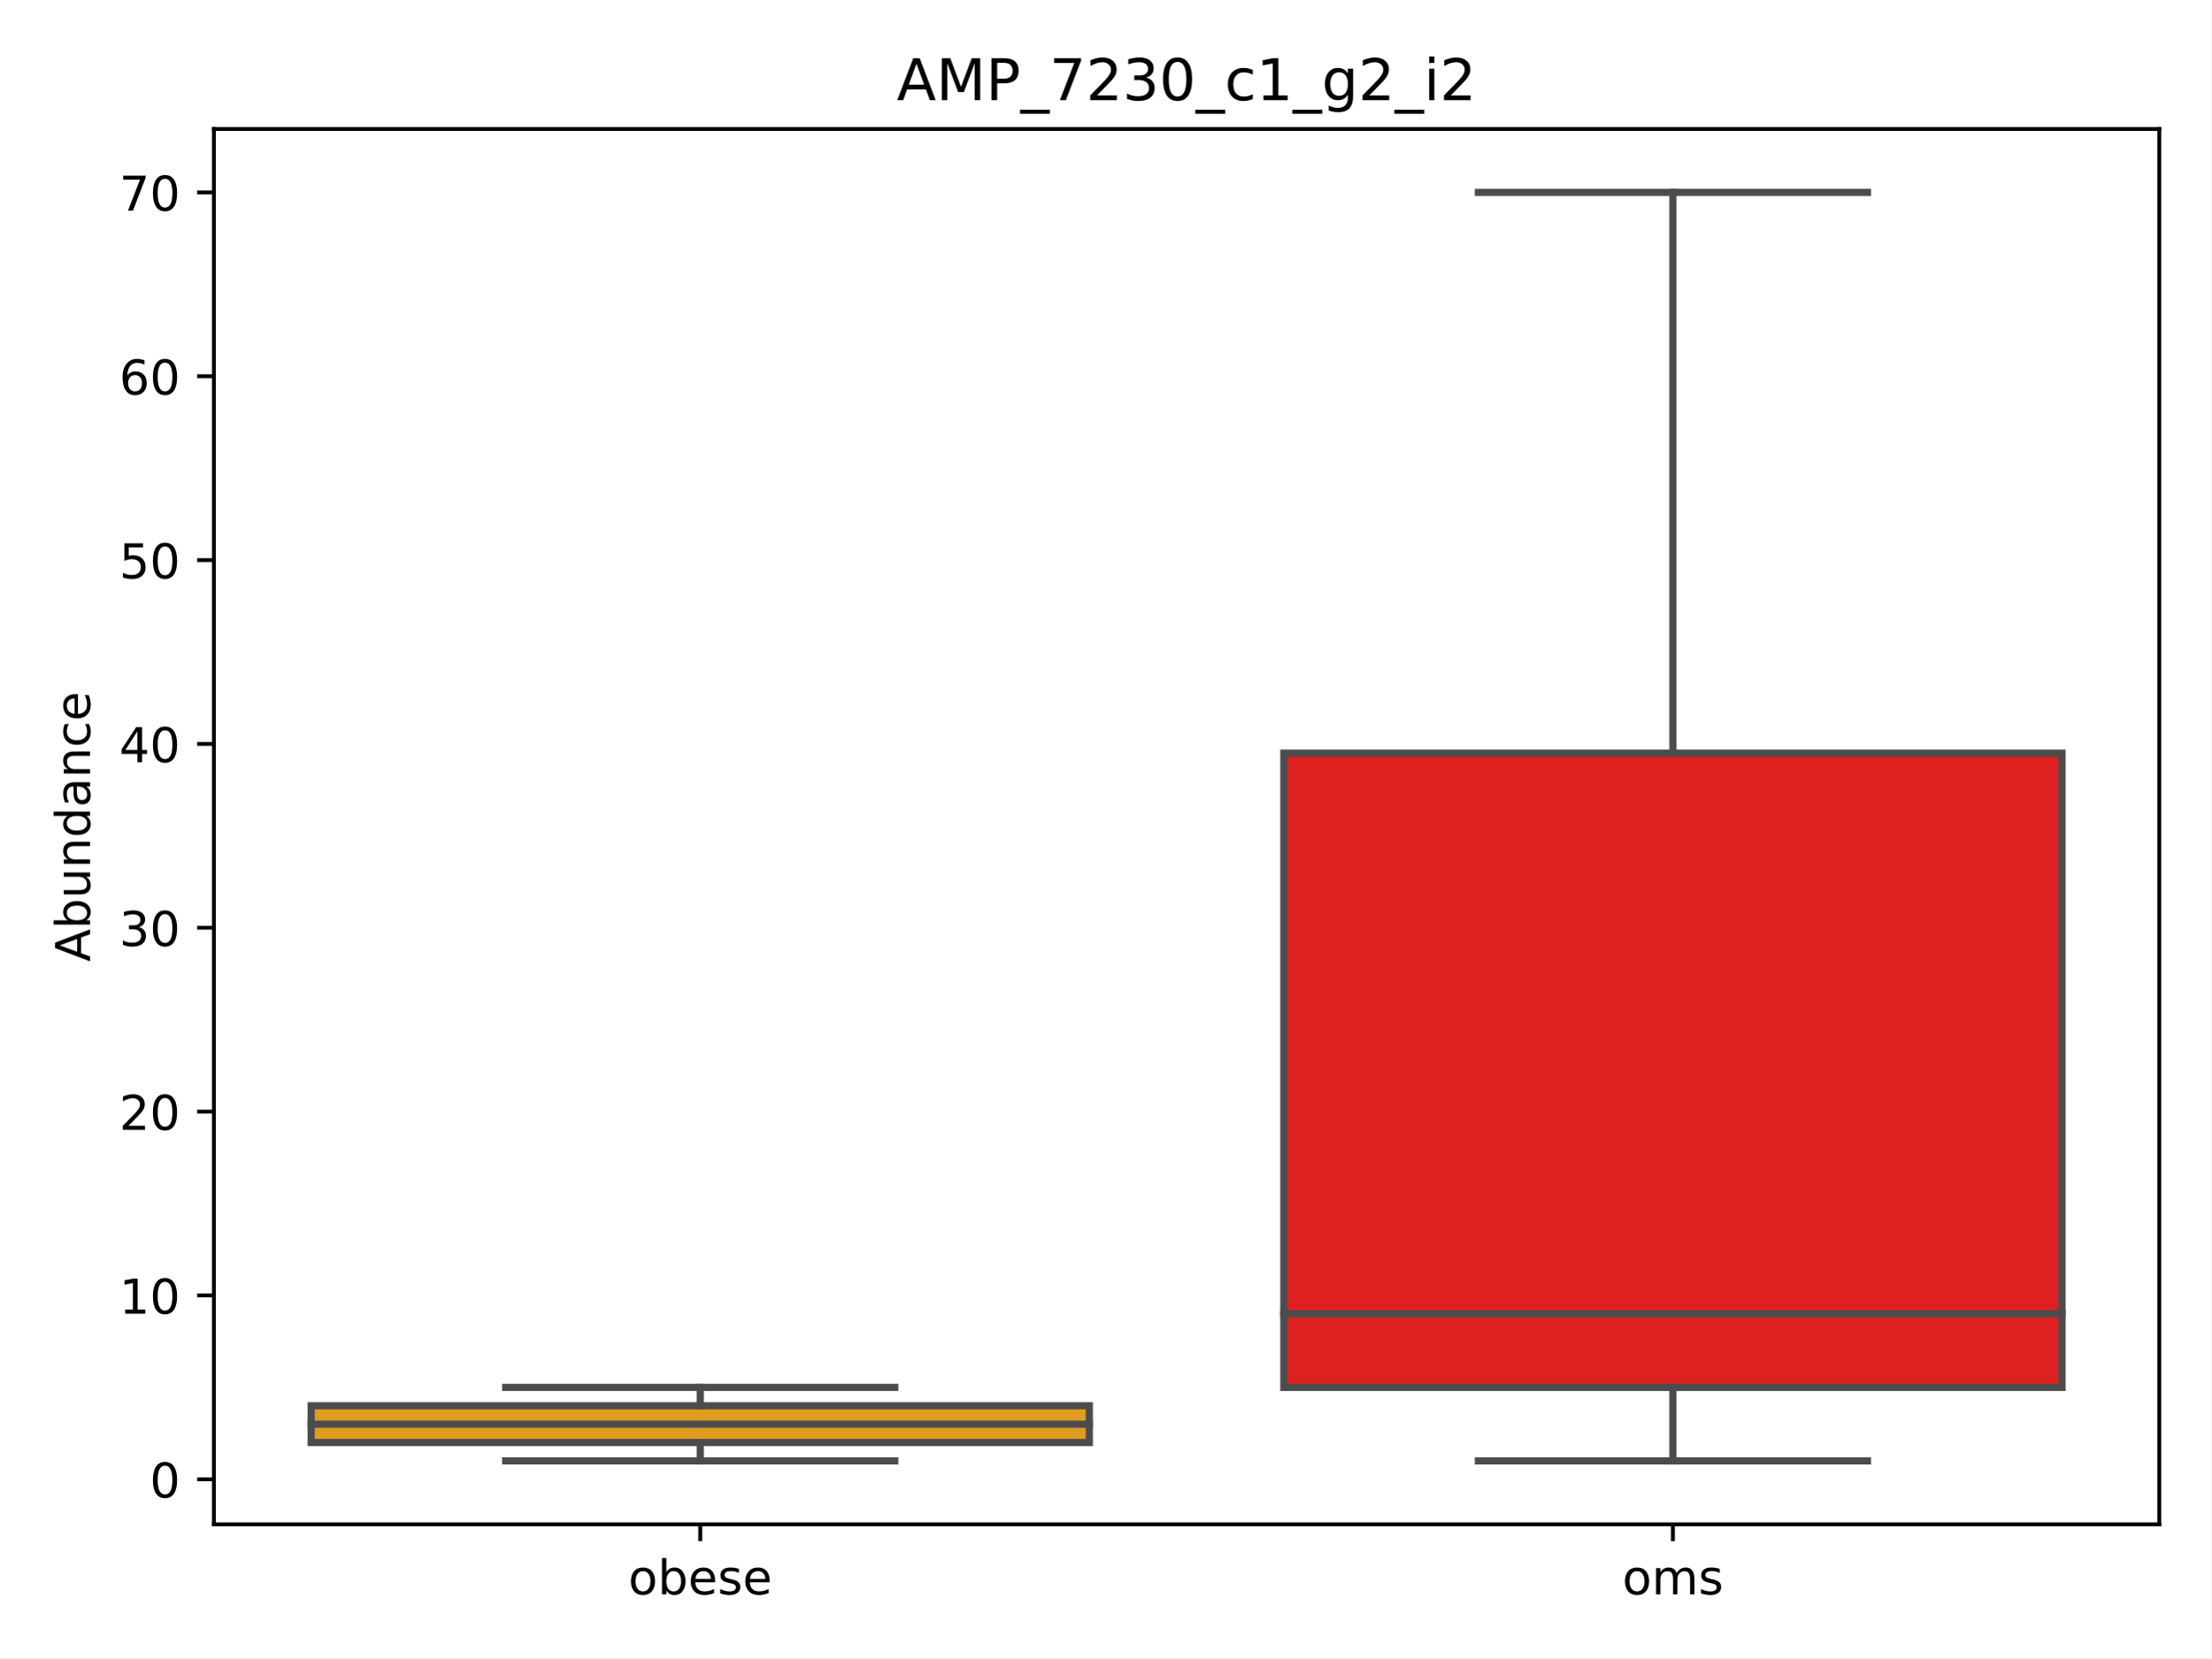
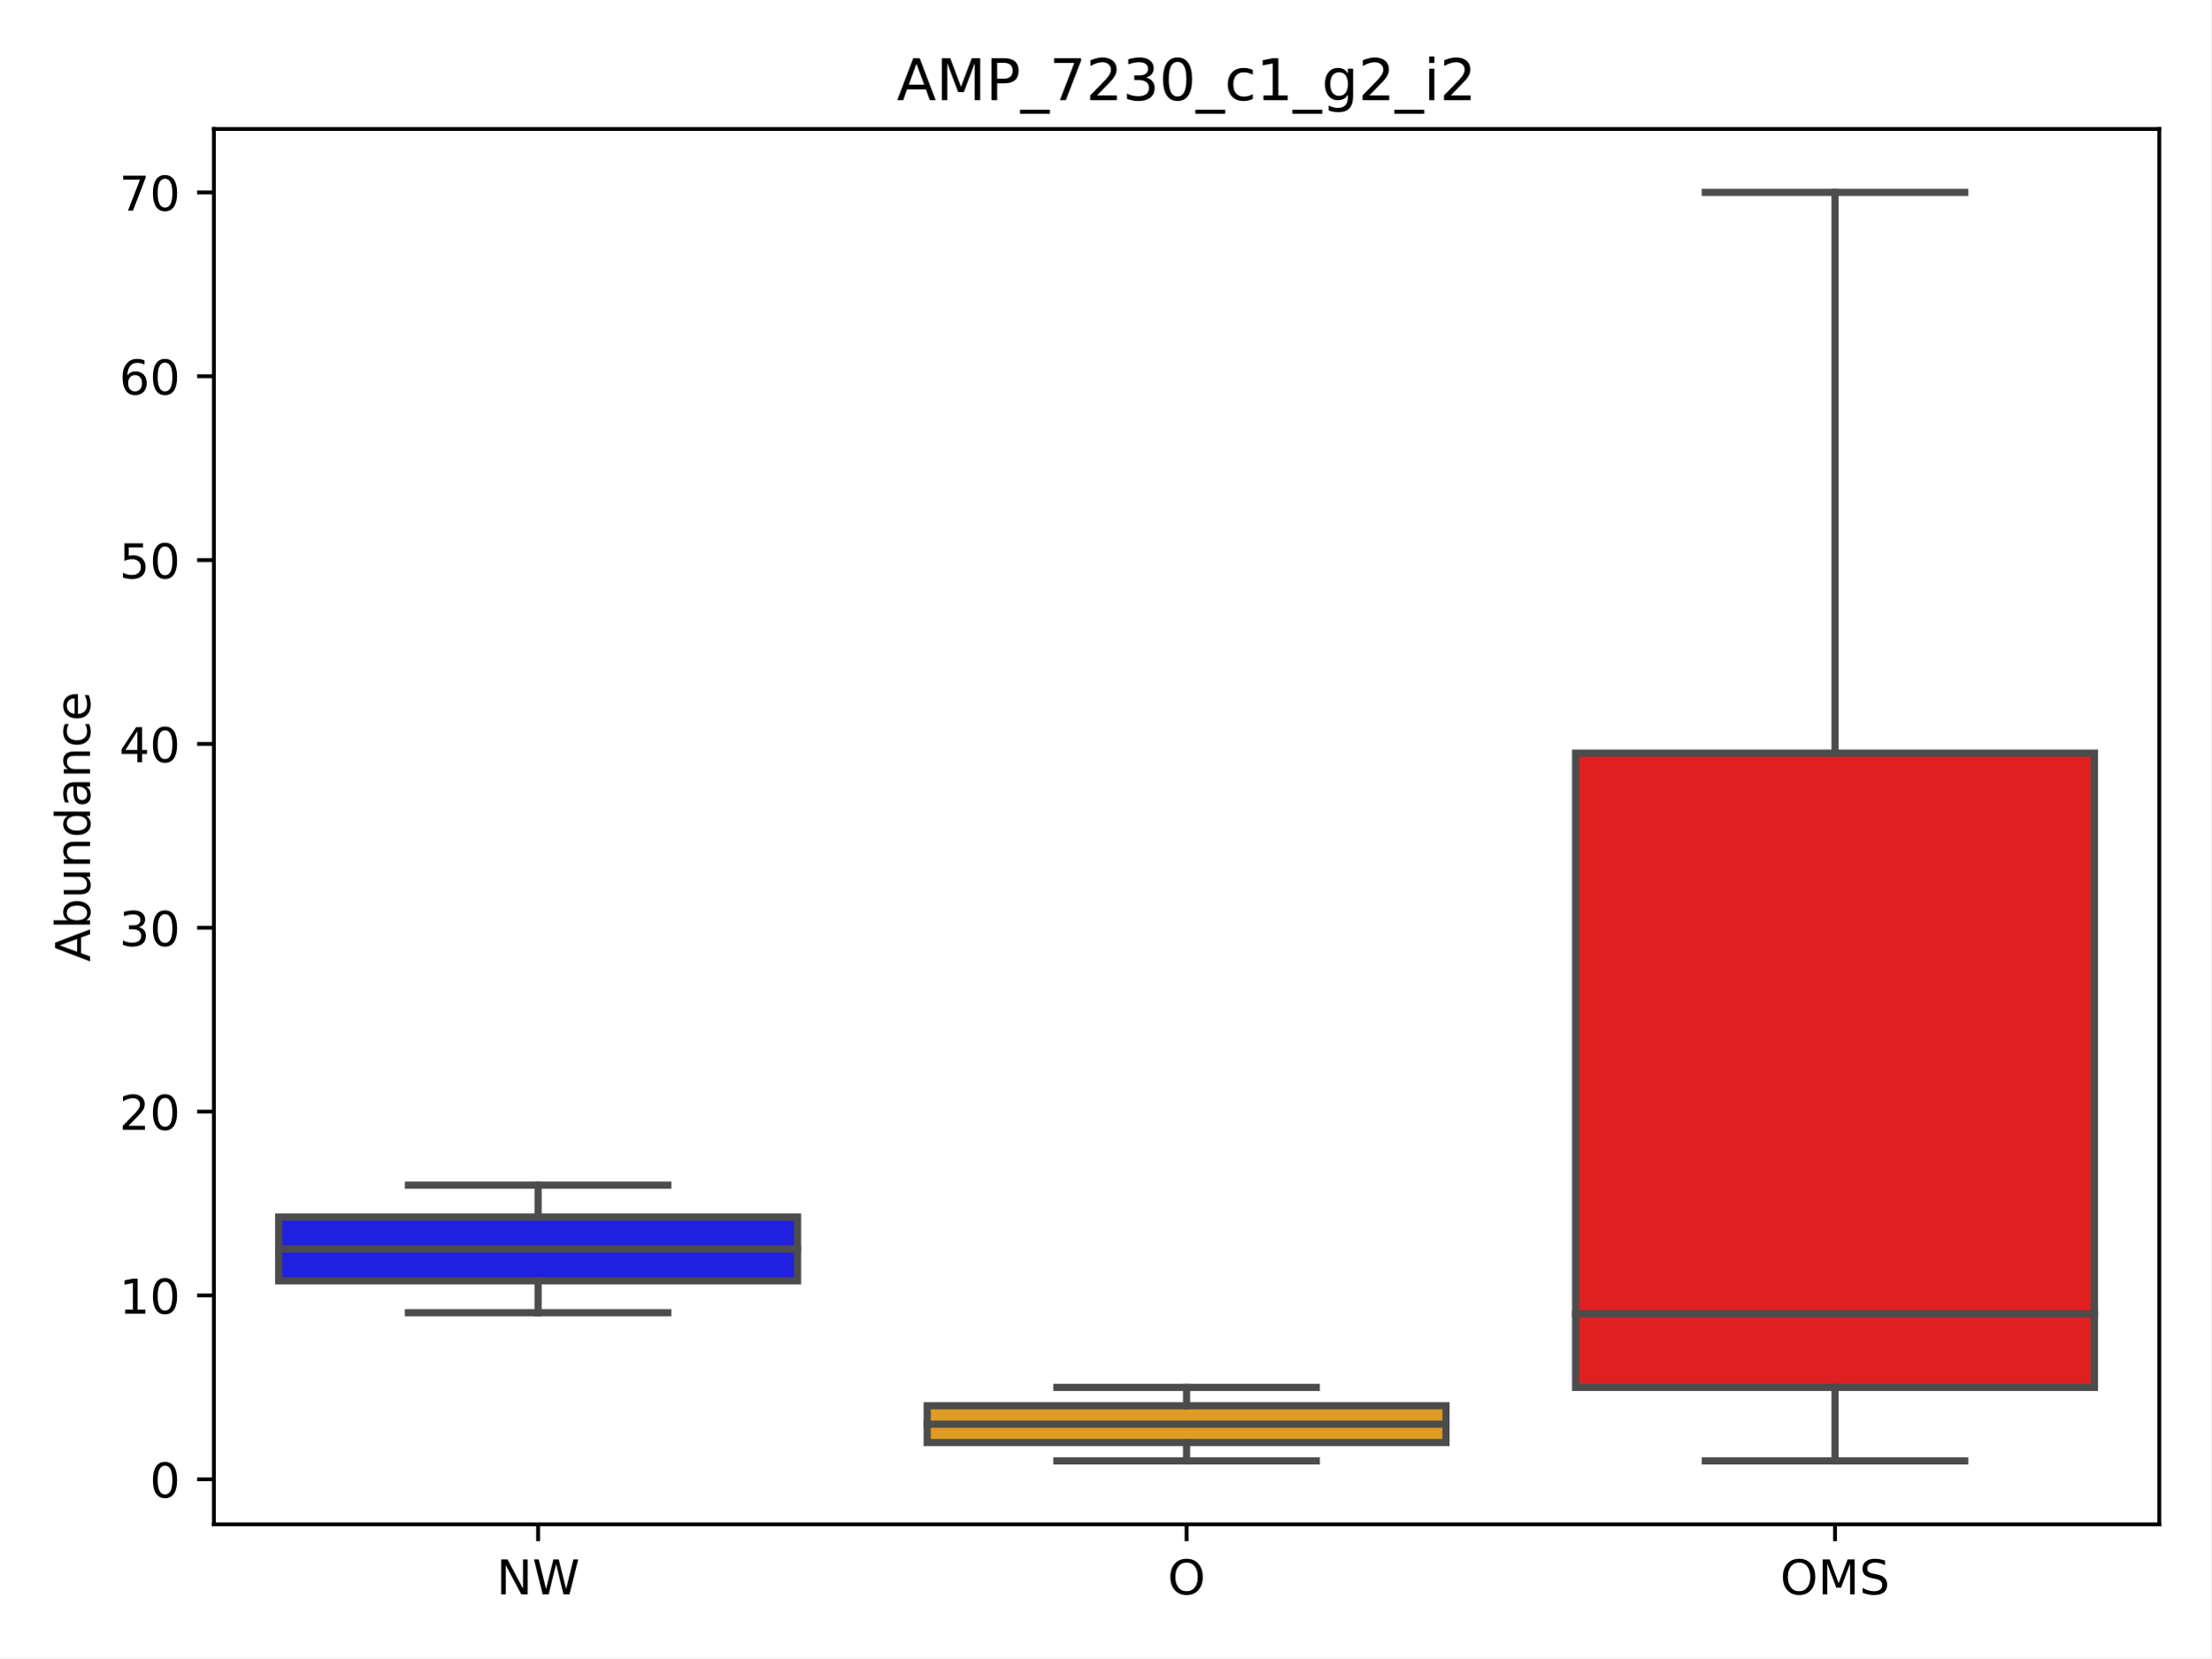
<svg xmlns="http://www.w3.org/2000/svg" xmlns:xlink="http://www.w3.org/1999/xlink" width="460.8pt" height="345.6pt" viewBox="0 0 460.8 345.6" version="1.1">
  <defs>
    <style type="text/css">*{stroke-linejoin: round; stroke-linecap: butt}</style>
  </defs>
  <g id="figure_1">
    <g id="patch_1">
      <path d="M 0 345.6  L 460.8 345.6  L 460.8 0  L 0 0  z " style="fill: #ffffff" />
    </g>
    <g id="axes_1">
      <g id="patch_2">
        <path d="M 44.57 317.72  L 450 317.72  L 450 26.88  L 44.57 26.88  z " style="fill: #ffffff" />
      </g>
      <g id="patch_3">
-         <path d="M 64.841 300.668  L 227.013 300.668  L 227.013 293.004  L 64.841 293.004  L 64.841 300.668  z " clip-path="url(#p8ac1fbdfec)" style="fill: #df9c20; stroke: #4c4c4c; stroke-width: 1.5; stroke-linejoin: miter" />
+         <path d="M 58.084 266.967  L 166.199 266.967  L 166.199 253.67  L 58.084 253.67  L 58.084 266.967  z " clip-path="url(#pee8cc64a0a)" style="fill: #2020df; stroke: #4c4c4c; stroke-width: 1.5; stroke-linejoin: miter" />
      </g>
      <g id="patch_4">
-         <path d="M 267.557 289.172  L 429.728 289.172  L 429.728 156.972  L 267.557 156.972  L 267.557 289.172  z " clip-path="url(#p8ac1fbdfec)" style="fill: #df2020; stroke: #4c4c4c; stroke-width: 1.5; stroke-linejoin: miter" />
+         <path d="M 193.228 300.668  L 301.342 300.668  L 301.342 293.004  L 193.228 293.004  L 193.228 300.668  z " clip-path="url(#pee8cc64a0a)" style="fill: #df9c20; stroke: #4c4c4c; stroke-width: 1.5; stroke-linejoin: miter" />
+       </g>
+       <g id="patch_5">
+         <path d="M 328.371 289.172  L 436.486 289.172  L 436.486 156.972  L 328.371 156.972  L 328.371 289.172  z " clip-path="url(#pee8cc64a0a)" style="fill: #df2020; stroke: #4c4c4c; stroke-width: 1.5; stroke-linejoin: miter" />
      </g>
      <g id="matplotlib.axis_1">
        <g id="xtick_1">
          <g id="line2d_1">
            <defs>
-               <path id="m4bfc739ec4" d="M 0 0  L 0 3.5  " style="stroke: #000000; stroke-width: 0.8" />
+               <path id="m9b4cef2c52" d="M 0 0  L 0 3.5  " style="stroke: #000000; stroke-width: 0.8" />
            </defs>
            <g>
-               <use xlink:href="#m4bfc739ec4" x="145.928" y="317.72" style="stroke: #000000; stroke-width: 0.8" />
+               <use xlink:href="#m9b4cef2c52" x="112.142" y="317.72" style="stroke: #000000; stroke-width: 0.8" />
            </g>
          </g>
          <g id="text_1">
-             <g transform="translate(130.9361 332.3184) scale(0.1 -0.1)">
-               <defs>
-                 <path id="DejaVuSans-6f" d="M 1959 3097  Q 1497 3097 1228 2736  Q 959 2375 959 1747  Q 959 1119 1226 758  Q 1494 397 1959 397  Q 2419 397 2687 759  Q 2956 1122 2956 1747  Q 2956 2369 2687 2733  Q 2419 3097 1959 3097  z M 1959 3584  Q 2709 3584 3137 3096  Q 3566 2609 3566 1747  Q 3566 888 3137 398  Q 2709 -91 1959 -91  Q 1206 -91 779 398  Q 353 888 353 1747  Q 353 2609 779 3096  Q 1206 3584 1959 3584  z " transform="scale(0.015625)" />
-                 <path id="DejaVuSans-62" d="M 3116 1747  Q 3116 2381 2855 2742  Q 2594 3103 2138 3103  Q 1681 3103 1420 2742  Q 1159 2381 1159 1747  Q 1159 1113 1420 752  Q 1681 391 2138 391  Q 2594 391 2855 752  Q 3116 1113 3116 1747  z M 1159 2969  Q 1341 3281 1617 3432  Q 1894 3584 2278 3584  Q 2916 3584 3314 3078  Q 3713 2572 3713 1747  Q 3713 922 3314 415  Q 2916 -91 2278 -91  Q 1894 -91 1617 61  Q 1341 213 1159 525  L 1159 0  L 581 0  L 581 4863  L 1159 4863  L 1159 2969  z " transform="scale(0.015625)" />
-                 <path id="DejaVuSans-65" d="M 3597 1894  L 3597 1613  L 953 1613  Q 991 1019 1311 708  Q 1631 397 2203 397  Q 2534 397 2845 478  Q 3156 559 3463 722  L 3463 178  Q 3153 47 2828 -22  Q 2503 -91 2169 -91  Q 1331 -91 842 396  Q 353 884 353 1716  Q 353 2575 817 3079  Q 1281 3584 2069 3584  Q 2775 3584 3186 3129  Q 3597 2675 3597 1894  z M 3022 2063  Q 3016 2534 2758 2815  Q 2500 3097 2075 3097  Q 1594 3097 1305 2825  Q 1016 2553 972 2059  L 3022 2063  z " transform="scale(0.015625)" />
-                 <path id="DejaVuSans-73" d="M 2834 3397  L 2834 2853  Q 2591 2978 2328 3040  Q 2066 3103 1784 3103  Q 1356 3103 1142 2972  Q 928 2841 928 2578  Q 928 2378 1081 2264  Q 1234 2150 1697 2047  L 1894 2003  Q 2506 1872 2764 1633  Q 3022 1394 3022 966  Q 3022 478 2636 193  Q 2250 -91 1575 -91  Q 1294 -91 989 -36  Q 684 19 347 128  L 347 722  Q 666 556 975 473  Q 1284 391 1588 391  Q 1994 391 2212 530  Q 2431 669 2431 922  Q 2431 1156 2273 1281  Q 2116 1406 1581 1522  L 1381 1569  Q 847 1681 609 1914  Q 372 2147 372 2553  Q 372 3047 722 3315  Q 1072 3584 1716 3584  Q 2034 3584 2315 3537  Q 2597 3491 2834 3397  z " transform="scale(0.015625)" />
-               </defs>
-               <use xlink:href="#DejaVuSans-6f" />
-               <use xlink:href="#DejaVuSans-62" x="61.182" />
-               <use xlink:href="#DejaVuSans-65" x="124.658" />
-               <use xlink:href="#DejaVuSans-73" x="186.182" />
-               <use xlink:href="#DejaVuSans-65" x="238.281" />
+             <g transform="translate(103.4573 332.3184) scale(0.1 -0.1)">
+               <defs>
+                 <path id="DejaVuSans-4e" d="M 628 4666  L 1478 4666  L 3547 763  L 3547 4666  L 4159 4666  L 4159 0  L 3309 0  L 1241 3903  L 1241 0  L 628 0  L 628 4666  z " transform="scale(0.015625)" />
+                 <path id="DejaVuSans-57" d="M 213 4666  L 850 4666  L 1831 722  L 2809 4666  L 3519 4666  L 4500 722  L 5478 4666  L 6119 4666  L 4947 0  L 4153 0  L 3169 4050  L 2175 0  L 1381 0  L 213 4666  z " transform="scale(0.015625)" />
+               </defs>
+               <use xlink:href="#DejaVuSans-4e" />
+               <use xlink:href="#DejaVuSans-57" x="74.805" />
            </g>
          </g>
        </g>
        <g id="xtick_2">
          <g id="line2d_2">
            <g>
-               <use xlink:href="#m4bfc739ec4" x="348.642" y="317.72" style="stroke: #000000; stroke-width: 0.8" />
+               <use xlink:href="#m9b4cef2c52" x="247.285" y="317.72" style="stroke: #000000; stroke-width: 0.8" />
            </g>
          </g>
          <g id="text_2">
-             <g transform="translate(338.1081 332.3184) scale(0.1 -0.1)">
-               <defs>
-                 <path id="DejaVuSans-6d" d="M 3328 2828  Q 3544 3216 3844 3400  Q 4144 3584 4550 3584  Q 5097 3584 5394 3201  Q 5691 2819 5691 2113  L 5691 0  L 5113 0  L 5113 2094  Q 5113 2597 4934 2840  Q 4756 3084 4391 3084  Q 3944 3084 3684 2787  Q 3425 2491 3425 1978  L 3425 0  L 2847 0  L 2847 2094  Q 2847 2600 2669 2842  Q 2491 3084 2119 3084  Q 1678 3084 1418 2786  Q 1159 2488 1159 1978  L 1159 0  L 581 0  L 581 3500  L 1159 3500  L 1159 2956  Q 1356 3278 1631 3431  Q 1906 3584 2284 3584  Q 2666 3584 2933 3390  Q 3200 3197 3328 2828  z " transform="scale(0.015625)" />
-               </defs>
-               <use xlink:href="#DejaVuSans-6f" />
-               <use xlink:href="#DejaVuSans-6d" x="61.182" />
-               <use xlink:href="#DejaVuSans-73" x="158.594" />
+             <g transform="translate(243.3491 332.3184) scale(0.1 -0.1)">
+               <defs>
+                 <path id="DejaVuSans-4f" d="M 2522 4238  Q 1834 4238 1429 3725  Q 1025 3213 1025 2328  Q 1025 1447 1429 934  Q 1834 422 2522 422  Q 3209 422 3611 934  Q 4013 1447 4013 2328  Q 4013 3213 3611 3725  Q 3209 4238 2522 4238  z M 2522 4750  Q 3503 4750 4090 4092  Q 4678 3434 4678 2328  Q 4678 1225 4090 567  Q 3503 -91 2522 -91  Q 1538 -91 948 565  Q 359 1222 359 2328  Q 359 3434 948 4092  Q 1538 4750 2522 4750  z " transform="scale(0.015625)" />
+               </defs>
+               <use xlink:href="#DejaVuSans-4f" />
+             </g>
+           </g>
+         </g>
+         <g id="xtick_3">
+           <g id="line2d_3">
+             <g>
+               <use xlink:href="#m9b4cef2c52" x="382.428" y="317.72" style="stroke: #000000; stroke-width: 0.8" />
+             </g>
+           </g>
+           <g id="text_3">
+             <g transform="translate(371.0041 332.3184) scale(0.1 -0.1)">
+               <defs>
+                 <path id="DejaVuSans-4d" d="M 628 4666  L 1569 4666  L 2759 1491  L 3956 4666  L 4897 4666  L 4897 0  L 4281 0  L 4281 4097  L 3078 897  L 2444 897  L 1241 4097  L 1241 0  L 628 0  L 628 4666  z " transform="scale(0.015625)" />
+                 <path id="DejaVuSans-53" d="M 3425 4513  L 3425 3897  Q 3066 4069 2747 4153  Q 2428 4238 2131 4238  Q 1616 4238 1336 4038  Q 1056 3838 1056 3469  Q 1056 3159 1242 3001  Q 1428 2844 1947 2747  L 2328 2669  Q 3034 2534 3370 2195  Q 3706 1856 3706 1288  Q 3706 609 3251 259  Q 2797 -91 1919 -91  Q 1588 -91 1214 -16  Q 841 59 441 206  L 441 856  Q 825 641 1194 531  Q 1563 422 1919 422  Q 2459 422 2753 634  Q 3047 847 3047 1241  Q 3047 1584 2836 1778  Q 2625 1972 2144 2069  L 1759 2144  Q 1053 2284 737 2584  Q 422 2884 422 3419  Q 422 4038 858 4394  Q 1294 4750 2059 4750  Q 2388 4750 2728 4690  Q 3069 4631 3425 4513  z " transform="scale(0.015625)" />
+               </defs>
+               <use xlink:href="#DejaVuSans-4f" />
+               <use xlink:href="#DejaVuSans-4d" x="78.711" />
+               <use xlink:href="#DejaVuSans-53" x="164.99" />
            </g>
          </g>
        </g>
      </g>
      <g id="matplotlib.axis_2">
        <g id="ytick_1">
-           <g id="line2d_3">
+           <g id="line2d_4">
            <defs>
-               <path id="m2028276d8d" d="M 0 0  L -3.5 0  " style="stroke: #000000; stroke-width: 0.8" />
+               <path id="m23521b55a2" d="M 0 0  L -3.5 0  " style="stroke: #000000; stroke-width: 0.8" />
            </defs>
            <g>
-               <use xlink:href="#m2028276d8d" x="44.57" y="308.332" style="stroke: #000000; stroke-width: 0.8" />
-             </g>
-           </g>
-           <g id="text_3">
+               <use xlink:href="#m23521b55a2" x="44.57" y="308.332" style="stroke: #000000; stroke-width: 0.8" />
+             </g>
+           </g>
+           <g id="text_4">
            <g transform="translate(31.2075 312.1311) scale(0.1 -0.1)">
              <defs>
                <path id="DejaVuSans-30" d="M 2034 4250  Q 1547 4250 1301 3770  Q 1056 3291 1056 2328  Q 1056 1369 1301 889  Q 1547 409 2034 409  Q 2525 409 2770 889  Q 3016 1369 3016 2328  Q 3016 3291 2770 3770  Q 2525 4250 2034 4250  z M 2034 4750  Q 2819 4750 3233 4129  Q 3647 3509 3647 2328  Q 3647 1150 3233 529  Q 2819 -91 2034 -91  Q 1250 -91 836 529  Q 422 1150 422 2328  Q 422 3509 836 4129  Q 1250 4750 2034 4750  z " transform="scale(0.015625)" />
              </defs>
              <use xlink:href="#DejaVuSans-30" />
            </g>
          </g>
        </g>
        <g id="ytick_2">
-           <g id="line2d_4">
-             <g>
-               <use xlink:href="#m2028276d8d" x="44.57" y="270.013" style="stroke: #000000; stroke-width: 0.8" />
-             </g>
-           </g>
-           <g id="text_4">
+           <g id="line2d_5">
+             <g>
+               <use xlink:href="#m23521b55a2" x="44.57" y="270.013" style="stroke: #000000; stroke-width: 0.8" />
+             </g>
+           </g>
+           <g id="text_5">
            <g transform="translate(24.845 273.8123) scale(0.1 -0.1)">
              <defs>
                <path id="DejaVuSans-31" d="M 794 531  L 1825 531  L 1825 4091  L 703 3866  L 703 4441  L 1819 4666  L 2450 4666  L 2450 531  L 3481 531  L 3481 0  L 794 0  L 794 531  z " transform="scale(0.015625)" />
              </defs>
              <use xlink:href="#DejaVuSans-31" />
              <use xlink:href="#DejaVuSans-30" x="63.623" />
            </g>
          </g>
        </g>
        <g id="ytick_3">
-           <g id="line2d_5">
-             <g>
-               <use xlink:href="#m2028276d8d" x="44.57" y="231.694" style="stroke: #000000; stroke-width: 0.8" />
-             </g>
-           </g>
-           <g id="text_5">
+           <g id="line2d_6">
+             <g>
+               <use xlink:href="#m23521b55a2" x="44.57" y="231.694" style="stroke: #000000; stroke-width: 0.8" />
+             </g>
+           </g>
+           <g id="text_6">
            <g transform="translate(24.845 235.4934) scale(0.1 -0.1)">
              <defs>
                <path id="DejaVuSans-32" d="M 1228 531  L 3431 531  L 3431 0  L 469 0  L 469 531  Q 828 903 1448 1529  Q 2069 2156 2228 2338  Q 2531 2678 2651 2914  Q 2772 3150 2772 3378  Q 2772 3750 2511 3984  Q 2250 4219 1831 4219  Q 1534 4219 1204 4116  Q 875 4013 500 3803  L 500 4441  Q 881 4594 1212 4672  Q 1544 4750 1819 4750  Q 2544 4750 2975 4387  Q 3406 4025 3406 3419  Q 3406 3131 3298 2873  Q 3191 2616 2906 2266  Q 2828 2175 2409 1742  Q 1991 1309 1228 531  z " transform="scale(0.015625)" />
              </defs>
              <use xlink:href="#DejaVuSans-32" />
              <use xlink:href="#DejaVuSans-30" x="63.623" />
            </g>
          </g>
        </g>
        <g id="ytick_4">
-           <g id="line2d_6">
-             <g>
-               <use xlink:href="#m2028276d8d" x="44.57" y="193.375" style="stroke: #000000; stroke-width: 0.8" />
-             </g>
-           </g>
-           <g id="text_6">
+           <g id="line2d_7">
+             <g>
+               <use xlink:href="#m23521b55a2" x="44.57" y="193.375" style="stroke: #000000; stroke-width: 0.8" />
+             </g>
+           </g>
+           <g id="text_7">
            <g transform="translate(24.845 197.1746) scale(0.1 -0.1)">
              <defs>
                <path id="DejaVuSans-33" d="M 2597 2516  Q 3050 2419 3304 2112  Q 3559 1806 3559 1356  Q 3559 666 3084 287  Q 2609 -91 1734 -91  Q 1441 -91 1130 -33  Q 819 25 488 141  L 488 750  Q 750 597 1062 519  Q 1375 441 1716 441  Q 2309 441 2620 675  Q 2931 909 2931 1356  Q 2931 1769 2642 2001  Q 2353 2234 1838 2234  L 1294 2234  L 1294 2753  L 1863 2753  Q 2328 2753 2575 2939  Q 2822 3125 2822 3475  Q 2822 3834 2567 4026  Q 2313 4219 1838 4219  Q 1578 4219 1281 4162  Q 984 4106 628 3988  L 628 4550  Q 988 4650 1302 4700  Q 1616 4750 1894 4750  Q 2613 4750 3031 4423  Q 3450 4097 3450 3541  Q 3450 3153 3228 2886  Q 3006 2619 2597 2516  z " transform="scale(0.015625)" />
              </defs>
              <use xlink:href="#DejaVuSans-33" />
              <use xlink:href="#DejaVuSans-30" x="63.623" />
            </g>
          </g>
        </g>
        <g id="ytick_5">
-           <g id="line2d_7">
-             <g>
-               <use xlink:href="#m2028276d8d" x="44.57" y="155.057" style="stroke: #000000; stroke-width: 0.8" />
-             </g>
-           </g>
-           <g id="text_7">
+           <g id="line2d_8">
+             <g>
+               <use xlink:href="#m23521b55a2" x="44.57" y="155.057" style="stroke: #000000; stroke-width: 0.8" />
+             </g>
+           </g>
+           <g id="text_8">
            <g transform="translate(24.845 158.8557) scale(0.1 -0.1)">
              <defs>
                <path id="DejaVuSans-34" d="M 2419 4116  L 825 1625  L 2419 1625  L 2419 4116  z M 2253 4666  L 3047 4666  L 3047 1625  L 3713 1625  L 3713 1100  L 3047 1100  L 3047 0  L 2419 0  L 2419 1100  L 313 1100  L 313 1709  L 2253 4666  z " transform="scale(0.015625)" />
              </defs>
              <use xlink:href="#DejaVuSans-34" />
              <use xlink:href="#DejaVuSans-30" x="63.623" />
            </g>
          </g>
        </g>
        <g id="ytick_6">
-           <g id="line2d_8">
-             <g>
-               <use xlink:href="#m2028276d8d" x="44.57" y="116.738" style="stroke: #000000; stroke-width: 0.8" />
-             </g>
-           </g>
-           <g id="text_8">
+           <g id="line2d_9">
+             <g>
+               <use xlink:href="#m23521b55a2" x="44.57" y="116.738" style="stroke: #000000; stroke-width: 0.8" />
+             </g>
+           </g>
+           <g id="text_9">
            <g transform="translate(24.845 120.5369) scale(0.1 -0.1)">
              <defs>
                <path id="DejaVuSans-35" d="M 691 4666  L 3169 4666  L 3169 4134  L 1269 4134  L 1269 2991  Q 1406 3038 1543 3061  Q 1681 3084 1819 3084  Q 2600 3084 3056 2656  Q 3513 2228 3513 1497  Q 3513 744 3044 326  Q 2575 -91 1722 -91  Q 1428 -91 1123 -41  Q 819 9 494 109  L 494 744  Q 775 591 1075 516  Q 1375 441 1709 441  Q 2250 441 2565 725  Q 2881 1009 2881 1497  Q 2881 1984 2565 2268  Q 2250 2553 1709 2553  Q 1456 2553 1204 2497  Q 953 2441 691 2322  L 691 4666  z " transform="scale(0.015625)" />
              </defs>
              <use xlink:href="#DejaVuSans-35" />
              <use xlink:href="#DejaVuSans-30" x="63.623" />
            </g>
          </g>
        </g>
        <g id="ytick_7">
-           <g id="line2d_9">
-             <g>
-               <use xlink:href="#m2028276d8d" x="44.57" y="78.419" style="stroke: #000000; stroke-width: 0.8" />
-             </g>
-           </g>
-           <g id="text_9">
+           <g id="line2d_10">
+             <g>
+               <use xlink:href="#m23521b55a2" x="44.57" y="78.419" style="stroke: #000000; stroke-width: 0.8" />
+             </g>
+           </g>
+           <g id="text_10">
            <g transform="translate(24.845 82.21806) scale(0.1 -0.1)">
              <defs>
                <path id="DejaVuSans-36" d="M 2113 2584  Q 1688 2584 1439 2293  Q 1191 2003 1191 1497  Q 1191 994 1439 701  Q 1688 409 2113 409  Q 2538 409 2786 701  Q 3034 994 3034 1497  Q 3034 2003 2786 2293  Q 2538 2584 2113 2584  z M 3366 4563  L 3366 3988  Q 3128 4100 2886 4159  Q 2644 4219 2406 4219  Q 1781 4219 1451 3797  Q 1122 3375 1075 2522  Q 1259 2794 1537 2939  Q 1816 3084 2150 3084  Q 2853 3084 3261 2657  Q 3669 2231 3669 1497  Q 3669 778 3244 343  Q 2819 -91 2113 -91  Q 1303 -91 875 529  Q 447 1150 447 2328  Q 447 3434 972 4092  Q 1497 4750 2381 4750  Q 2619 4750 2861 4703  Q 3103 4656 3366 4563  z " transform="scale(0.015625)" />
              </defs>
              <use xlink:href="#DejaVuSans-36" />
              <use xlink:href="#DejaVuSans-30" x="63.623" />
            </g>
          </g>
        </g>
        <g id="ytick_8">
-           <g id="line2d_10">
-             <g>
-               <use xlink:href="#m2028276d8d" x="44.57" y="40.1" style="stroke: #000000; stroke-width: 0.8" />
-             </g>
-           </g>
-           <g id="text_10">
+           <g id="line2d_11">
+             <g>
+               <use xlink:href="#m23521b55a2" x="44.57" y="40.1" style="stroke: #000000; stroke-width: 0.8" />
+             </g>
+           </g>
+           <g id="text_11">
            <g transform="translate(24.845 43.89922) scale(0.1 -0.1)">
              <defs>
                <path id="DejaVuSans-37" d="M 525 4666  L 3525 4666  L 3525 4397  L 1831 0  L 1172 0  L 2766 4134  L 525 4134  L 525 4666  z " transform="scale(0.015625)" />
              </defs>
              <use xlink:href="#DejaVuSans-37" />
              <use xlink:href="#DejaVuSans-30" x="63.623" />
            </g>
          </g>
        </g>
-         <g id="text_11">
+         <g id="text_12">
          <g transform="translate(18.76531 200.4648) rotate(-90) scale(0.1 -0.1)">
            <defs>
              <path id="DejaVuSans-41" d="M 2188 4044  L 1331 1722  L 3047 1722  L 2188 4044  z M 1831 4666  L 2547 4666  L 4325 0  L 3669 0  L 3244 1197  L 1141 1197  L 716 0  L 50 0  L 1831 4666  z " transform="scale(0.015625)" />
+               <path id="DejaVuSans-62" d="M 3116 1747  Q 3116 2381 2855 2742  Q 2594 3103 2138 3103  Q 1681 3103 1420 2742  Q 1159 2381 1159 1747  Q 1159 1113 1420 752  Q 1681 391 2138 391  Q 2594 391 2855 752  Q 3116 1113 3116 1747  z M 1159 2969  Q 1341 3281 1617 3432  Q 1894 3584 2278 3584  Q 2916 3584 3314 3078  Q 3713 2572 3713 1747  Q 3713 922 3314 415  Q 2916 -91 2278 -91  Q 1894 -91 1617 61  Q 1341 213 1159 525  L 1159 0  L 581 0  L 581 4863  L 1159 4863  L 1159 2969  z " transform="scale(0.015625)" />
              <path id="DejaVuSans-75" d="M 544 1381  L 544 3500  L 1119 3500  L 1119 1403  Q 1119 906 1312 657  Q 1506 409 1894 409  Q 2359 409 2629 706  Q 2900 1003 2900 1516  L 2900 3500  L 3475 3500  L 3475 0  L 2900 0  L 2900 538  Q 2691 219 2414 64  Q 2138 -91 1772 -91  Q 1169 -91 856 284  Q 544 659 544 1381  z M 1991 3584  L 1991 3584  z " transform="scale(0.015625)" />
              <path id="DejaVuSans-6e" d="M 3513 2113  L 3513 0  L 2938 0  L 2938 2094  Q 2938 2591 2744 2837  Q 2550 3084 2163 3084  Q 1697 3084 1428 2787  Q 1159 2491 1159 1978  L 1159 0  L 581 0  L 581 3500  L 1159 3500  L 1159 2956  Q 1366 3272 1645 3428  Q 1925 3584 2291 3584  Q 2894 3584 3203 3211  Q 3513 2838 3513 2113  z " transform="scale(0.015625)" />
              <path id="DejaVuSans-64" d="M 2906 2969  L 2906 4863  L 3481 4863  L 3481 0  L 2906 0  L 2906 525  Q 2725 213 2448 61  Q 2172 -91 1784 -91  Q 1150 -91 751 415  Q 353 922 353 1747  Q 353 2572 751 3078  Q 1150 3584 1784 3584  Q 2172 3584 2448 3432  Q 2725 3281 2906 2969  z M 947 1747  Q 947 1113 1208 752  Q 1469 391 1925 391  Q 2381 391 2643 752  Q 2906 1113 2906 1747  Q 2906 2381 2643 2742  Q 2381 3103 1925 3103  Q 1469 3103 1208 2742  Q 947 2381 947 1747  z " transform="scale(0.015625)" />
              <path id="DejaVuSans-61" d="M 2194 1759  Q 1497 1759 1228 1600  Q 959 1441 959 1056  Q 959 750 1161 570  Q 1363 391 1709 391  Q 2188 391 2477 730  Q 2766 1069 2766 1631  L 2766 1759  L 2194 1759  z M 3341 1997  L 3341 0  L 2766 0  L 2766 531  Q 2569 213 2275 61  Q 1981 -91 1556 -91  Q 1019 -91 701 211  Q 384 513 384 1019  Q 384 1609 779 1909  Q 1175 2209 1959 2209  L 2766 2209  L 2766 2266  Q 2766 2663 2505 2880  Q 2244 3097 1772 3097  Q 1472 3097 1187 3025  Q 903 2953 641 2809  L 641 3341  Q 956 3463 1253 3523  Q 1550 3584 1831 3584  Q 2591 3584 2966 3190  Q 3341 2797 3341 1997  z " transform="scale(0.015625)" />
              <path id="DejaVuSans-63" d="M 3122 3366  L 3122 2828  Q 2878 2963 2633 3030  Q 2388 3097 2138 3097  Q 1578 3097 1268 2742  Q 959 2388 959 1747  Q 959 1106 1268 751  Q 1578 397 2138 397  Q 2388 397 2633 464  Q 2878 531 3122 666  L 3122 134  Q 2881 22 2623 -34  Q 2366 -91 2075 -91  Q 1284 -91 818 406  Q 353 903 353 1747  Q 353 2603 823 3093  Q 1294 3584 2113 3584  Q 2378 3584 2631 3529  Q 2884 3475 3122 3366  z " transform="scale(0.015625)" />
+               <path id="DejaVuSans-65" d="M 3597 1894  L 3597 1613  L 953 1613  Q 991 1019 1311 708  Q 1631 397 2203 397  Q 2534 397 2845 478  Q 3156 559 3463 722  L 3463 178  Q 3153 47 2828 -22  Q 2503 -91 2169 -91  Q 1331 -91 842 396  Q 353 884 353 1716  Q 353 2575 817 3079  Q 1281 3584 2069 3584  Q 2775 3584 3186 3129  Q 3597 2675 3597 1894  z M 3022 2063  Q 3016 2534 2758 2815  Q 2500 3097 2075 3097  Q 1594 3097 1305 2825  Q 1016 2553 972 2059  L 3022 2063  z " transform="scale(0.015625)" />
            </defs>
            <use xlink:href="#DejaVuSans-41" />
            <use xlink:href="#DejaVuSans-62" x="68.408" />
            <use xlink:href="#DejaVuSans-75" x="131.885" />
            <use xlink:href="#DejaVuSans-6e" x="195.264" />
            <use xlink:href="#DejaVuSans-64" x="258.643" />
            <use xlink:href="#DejaVuSans-61" x="322.119" />
            <use xlink:href="#DejaVuSans-6e" x="383.398" />
            <use xlink:href="#DejaVuSans-63" x="446.777" />
            <use xlink:href="#DejaVuSans-65" x="501.758" />
          </g>
        </g>
      </g>
-       <g id="line2d_11">
-         <path d="M 145.928 300.668  L 145.928 304.5  " clip-path="url(#p8ac1fbdfec)" style="fill: none; stroke: #4c4c4c; stroke-width: 1.5; stroke-linecap: square" />
-       </g>
      <g id="line2d_12">
-         <path d="M 145.928 293.004  L 145.928 289.172  " clip-path="url(#p8ac1fbdfec)" style="fill: none; stroke: #4c4c4c; stroke-width: 1.5; stroke-linecap: square" />
+         <path d="M 112.142 266.967  L 112.142 273.615  " clip-path="url(#pee8cc64a0a)" style="fill: none; stroke: #4c4c4c; stroke-width: 1.5; stroke-linecap: square" />
      </g>
      <g id="line2d_13">
-         <path d="M 105.385 304.5  L 186.47 304.5  " clip-path="url(#p8ac1fbdfec)" style="fill: none; stroke: #4c4c4c; stroke-width: 1.5; stroke-linecap: square" />
+         <path d="M 112.142 253.67  L 112.142 247.022  " clip-path="url(#pee8cc64a0a)" style="fill: none; stroke: #4c4c4c; stroke-width: 1.5; stroke-linecap: square" />
      </g>
      <g id="line2d_14">
-         <path d="M 105.385 289.172  L 186.47 289.172  " clip-path="url(#p8ac1fbdfec)" style="fill: none; stroke: #4c4c4c; stroke-width: 1.5; stroke-linecap: square" />
-       </g>
-       <g id="line2d_15" />
-       <g id="line2d_16">
-         <path d="M 348.642 289.172  L 348.642 304.5  " clip-path="url(#p8ac1fbdfec)" style="fill: none; stroke: #4c4c4c; stroke-width: 1.5; stroke-linecap: square" />
-       </g>
+         <path d="M 85.113 273.615  L 139.17 273.615  " clip-path="url(#pee8cc64a0a)" style="fill: none; stroke: #4c4c4c; stroke-width: 1.5; stroke-linecap: square" />
+       </g>
+       <g id="line2d_15">
+         <path d="M 85.113 247.022  L 139.17 247.022  " clip-path="url(#pee8cc64a0a)" style="fill: none; stroke: #4c4c4c; stroke-width: 1.5; stroke-linecap: square" />
+       </g>
+       <g id="line2d_16" />
      <g id="line2d_17">
-         <path d="M 348.642 156.972  L 348.642 40.1  " clip-path="url(#p8ac1fbdfec)" style="fill: none; stroke: #4c4c4c; stroke-width: 1.5; stroke-linecap: square" />
+         <path d="M 247.285 300.668  L 247.285 304.5  " clip-path="url(#pee8cc64a0a)" style="fill: none; stroke: #4c4c4c; stroke-width: 1.5; stroke-linecap: square" />
      </g>
      <g id="line2d_18">
-         <path d="M 308.099 304.5  L 389.185 304.5  " clip-path="url(#p8ac1fbdfec)" style="fill: none; stroke: #4c4c4c; stroke-width: 1.5; stroke-linecap: square" />
+         <path d="M 247.285 293.004  L 247.285 289.172  " clip-path="url(#pee8cc64a0a)" style="fill: none; stroke: #4c4c4c; stroke-width: 1.5; stroke-linecap: square" />
      </g>
      <g id="line2d_19">
-         <path d="M 308.099 40.1  L 389.185 40.1  " clip-path="url(#p8ac1fbdfec)" style="fill: none; stroke: #4c4c4c; stroke-width: 1.5; stroke-linecap: square" />
-       </g>
-       <g id="line2d_20" />
-       <g id="line2d_21">
-         <path d="M 64.841 296.836  L 227.013 296.836  " clip-path="url(#p8ac1fbdfec)" style="fill: none; stroke: #4c4c4c; stroke-width: 1.5; stroke-linecap: square" />
-       </g>
+         <path d="M 220.256 304.5  L 274.314 304.5  " clip-path="url(#pee8cc64a0a)" style="fill: none; stroke: #4c4c4c; stroke-width: 1.5; stroke-linecap: square" />
+       </g>
+       <g id="line2d_20">
+         <path d="M 220.256 289.172  L 274.314 289.172  " clip-path="url(#pee8cc64a0a)" style="fill: none; stroke: #4c4c4c; stroke-width: 1.5; stroke-linecap: square" />
+       </g>
+       <g id="line2d_21" />
      <g id="line2d_22">
-         <path d="M 267.557 273.845  L 429.728 273.845  " clip-path="url(#p8ac1fbdfec)" style="fill: none; stroke: #4c4c4c; stroke-width: 1.5; stroke-linecap: square" />
-       </g>
-       <g id="patch_5">
+         <path d="M 382.428 289.172  L 382.428 304.5  " clip-path="url(#pee8cc64a0a)" style="fill: none; stroke: #4c4c4c; stroke-width: 1.5; stroke-linecap: square" />
+       </g>
+       <g id="line2d_23">
+         <path d="M 382.428 156.972  L 382.428 40.1  " clip-path="url(#pee8cc64a0a)" style="fill: none; stroke: #4c4c4c; stroke-width: 1.5; stroke-linecap: square" />
+       </g>
+       <g id="line2d_24">
+         <path d="M 355.4 304.5  L 409.457 304.5  " clip-path="url(#pee8cc64a0a)" style="fill: none; stroke: #4c4c4c; stroke-width: 1.5; stroke-linecap: square" />
+       </g>
+       <g id="line2d_25">
+         <path d="M 355.4 40.1  L 409.457 40.1  " clip-path="url(#pee8cc64a0a)" style="fill: none; stroke: #4c4c4c; stroke-width: 1.5; stroke-linecap: square" />
+       </g>
+       <g id="line2d_26" />
+       <g id="line2d_27">
+         <path d="M 58.084 260.318  L 166.199 260.318  " clip-path="url(#pee8cc64a0a)" style="fill: none; stroke: #4c4c4c; stroke-width: 1.5; stroke-linecap: square" />
+       </g>
+       <g id="line2d_28">
+         <path d="M 193.228 296.836  L 301.342 296.836  " clip-path="url(#pee8cc64a0a)" style="fill: none; stroke: #4c4c4c; stroke-width: 1.5; stroke-linecap: square" />
+       </g>
+       <g id="line2d_29">
+         <path d="M 328.371 273.845  L 436.486 273.845  " clip-path="url(#pee8cc64a0a)" style="fill: none; stroke: #4c4c4c; stroke-width: 1.5; stroke-linecap: square" />
+       </g>
+       <g id="patch_6">
        <path d="M 44.57 317.72  L 44.57 26.88  " style="fill: none; stroke: #000000; stroke-width: 0.8; stroke-linejoin: miter; stroke-linecap: square" />
      </g>
-       <g id="patch_6">
+       <g id="patch_7">
        <path d="M 450 317.72  L 450 26.88  " style="fill: none; stroke: #000000; stroke-width: 0.8; stroke-linejoin: miter; stroke-linecap: square" />
      </g>
-       <g id="patch_7">
+       <g id="patch_8">
        <path d="M 44.57 317.72  L 450 317.72  " style="fill: none; stroke: #000000; stroke-width: 0.8; stroke-linejoin: miter; stroke-linecap: square" />
      </g>
-       <g id="patch_8">
+       <g id="patch_9">
        <path d="M 44.57 26.88  L 450 26.88  " style="fill: none; stroke: #000000; stroke-width: 0.8; stroke-linejoin: miter; stroke-linecap: square" />
      </g>
-       <g id="text_12">
+       <g id="text_13">
        <g transform="translate(186.8884 20.88) scale(0.12 -0.12)">
          <defs>
-             <path id="DejaVuSans-4d" d="M 628 4666  L 1569 4666  L 2759 1491  L 3956 4666  L 4897 4666  L 4897 0  L 4281 0  L 4281 4097  L 3078 897  L 2444 897  L 1241 4097  L 1241 0  L 628 0  L 628 4666  z " transform="scale(0.015625)" />
            <path id="DejaVuSans-50" d="M 1259 4147  L 1259 2394  L 2053 2394  Q 2494 2394 2734 2622  Q 2975 2850 2975 3272  Q 2975 3691 2734 3919  Q 2494 4147 2053 4147  L 1259 4147  z M 628 4666  L 2053 4666  Q 2838 4666 3239 4311  Q 3641 3956 3641 3272  Q 3641 2581 3239 2228  Q 2838 1875 2053 1875  L 1259 1875  L 1259 0  L 628 0  L 628 4666  z " transform="scale(0.015625)" />
            <path id="DejaVuSans-5f" d="M 3263 -1063  L 3263 -1509  L -63 -1509  L -63 -1063  L 3263 -1063  z " transform="scale(0.015625)" />
            <path id="DejaVuSans-67" d="M 2906 1791  Q 2906 2416 2648 2759  Q 2391 3103 1925 3103  Q 1463 3103 1205 2759  Q 947 2416 947 1791  Q 947 1169 1205 825  Q 1463 481 1925 481  Q 2391 481 2648 825  Q 2906 1169 2906 1791  z M 3481 434  Q 3481 -459 3084 -895  Q 2688 -1331 1869 -1331  Q 1566 -1331 1297 -1286  Q 1028 -1241 775 -1147  L 775 -588  Q 1028 -725 1275 -790  Q 1522 -856 1778 -856  Q 2344 -856 2625 -561  Q 2906 -266 2906 331  L 2906 616  Q 2728 306 2450 153  Q 2172 0 1784 0  Q 1141 0 747 490  Q 353 981 353 1791  Q 353 2603 747 3093  Q 1141 3584 1784 3584  Q 2172 3584 2450 3431  Q 2728 3278 2906 2969  L 2906 3500  L 3481 3500  L 3481 434  z " transform="scale(0.015625)" />
            <path id="DejaVuSans-69" d="M 603 3500  L 1178 3500  L 1178 0  L 603 0  L 603 3500  z M 603 4863  L 1178 4863  L 1178 4134  L 603 4134  L 603 4863  z " transform="scale(0.015625)" />
          </defs>
          <use xlink:href="#DejaVuSans-41" />
          <use xlink:href="#DejaVuSans-4d" x="68.408" />
          <use xlink:href="#DejaVuSans-50" x="154.688" />
          <use xlink:href="#DejaVuSans-5f" x="214.99" />
          <use xlink:href="#DejaVuSans-37" x="264.99" />
          <use xlink:href="#DejaVuSans-32" x="328.613" />
          <use xlink:href="#DejaVuSans-33" x="392.236" />
          <use xlink:href="#DejaVuSans-30" x="455.859" />
          <use xlink:href="#DejaVuSans-5f" x="519.482" />
          <use xlink:href="#DejaVuSans-63" x="569.482" />
          <use xlink:href="#DejaVuSans-31" x="624.463" />
          <use xlink:href="#DejaVuSans-5f" x="688.086" />
          <use xlink:href="#DejaVuSans-67" x="738.086" />
          <use xlink:href="#DejaVuSans-32" x="801.562" />
          <use xlink:href="#DejaVuSans-5f" x="865.186" />
          <use xlink:href="#DejaVuSans-69" x="915.186" />
          <use xlink:href="#DejaVuSans-32" x="942.969" />
        </g>
      </g>
    </g>
  </g>
  <defs>
-     <clipPath id="p8ac1fbdfec">
+     <clipPath id="pee8cc64a0a">
      <rect x="44.57" y="26.88" width="405.43" height="290.84" />
    </clipPath>
  </defs>
</svg>
